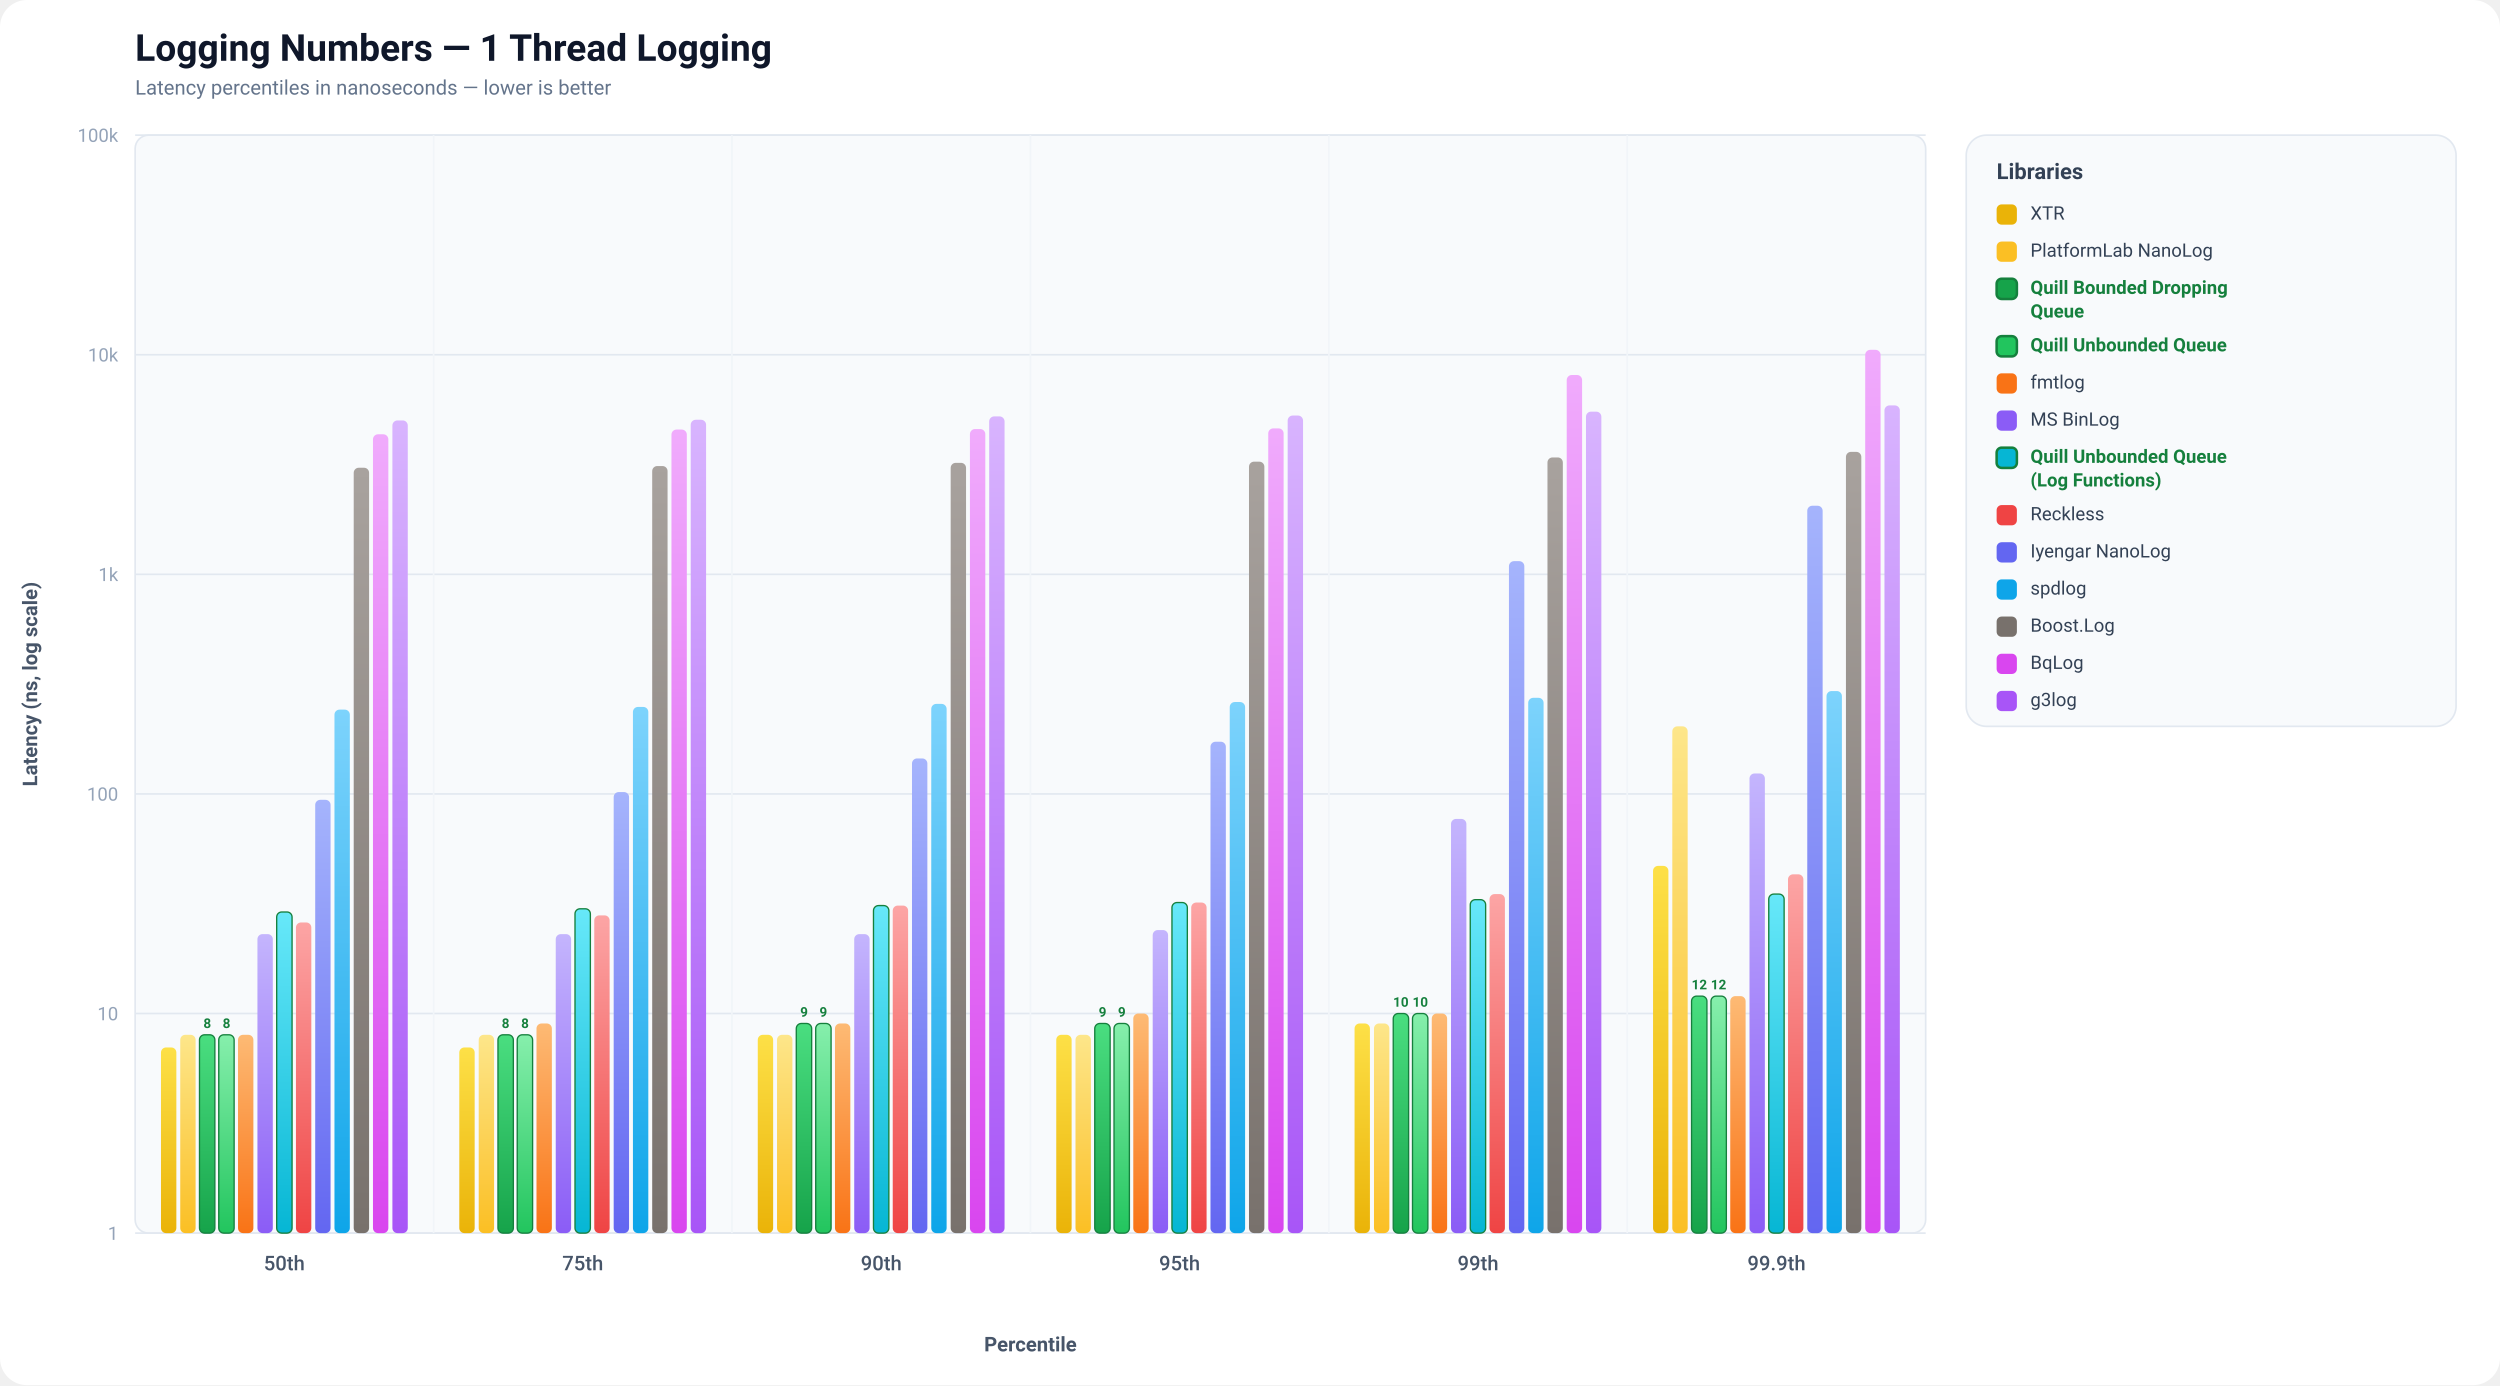
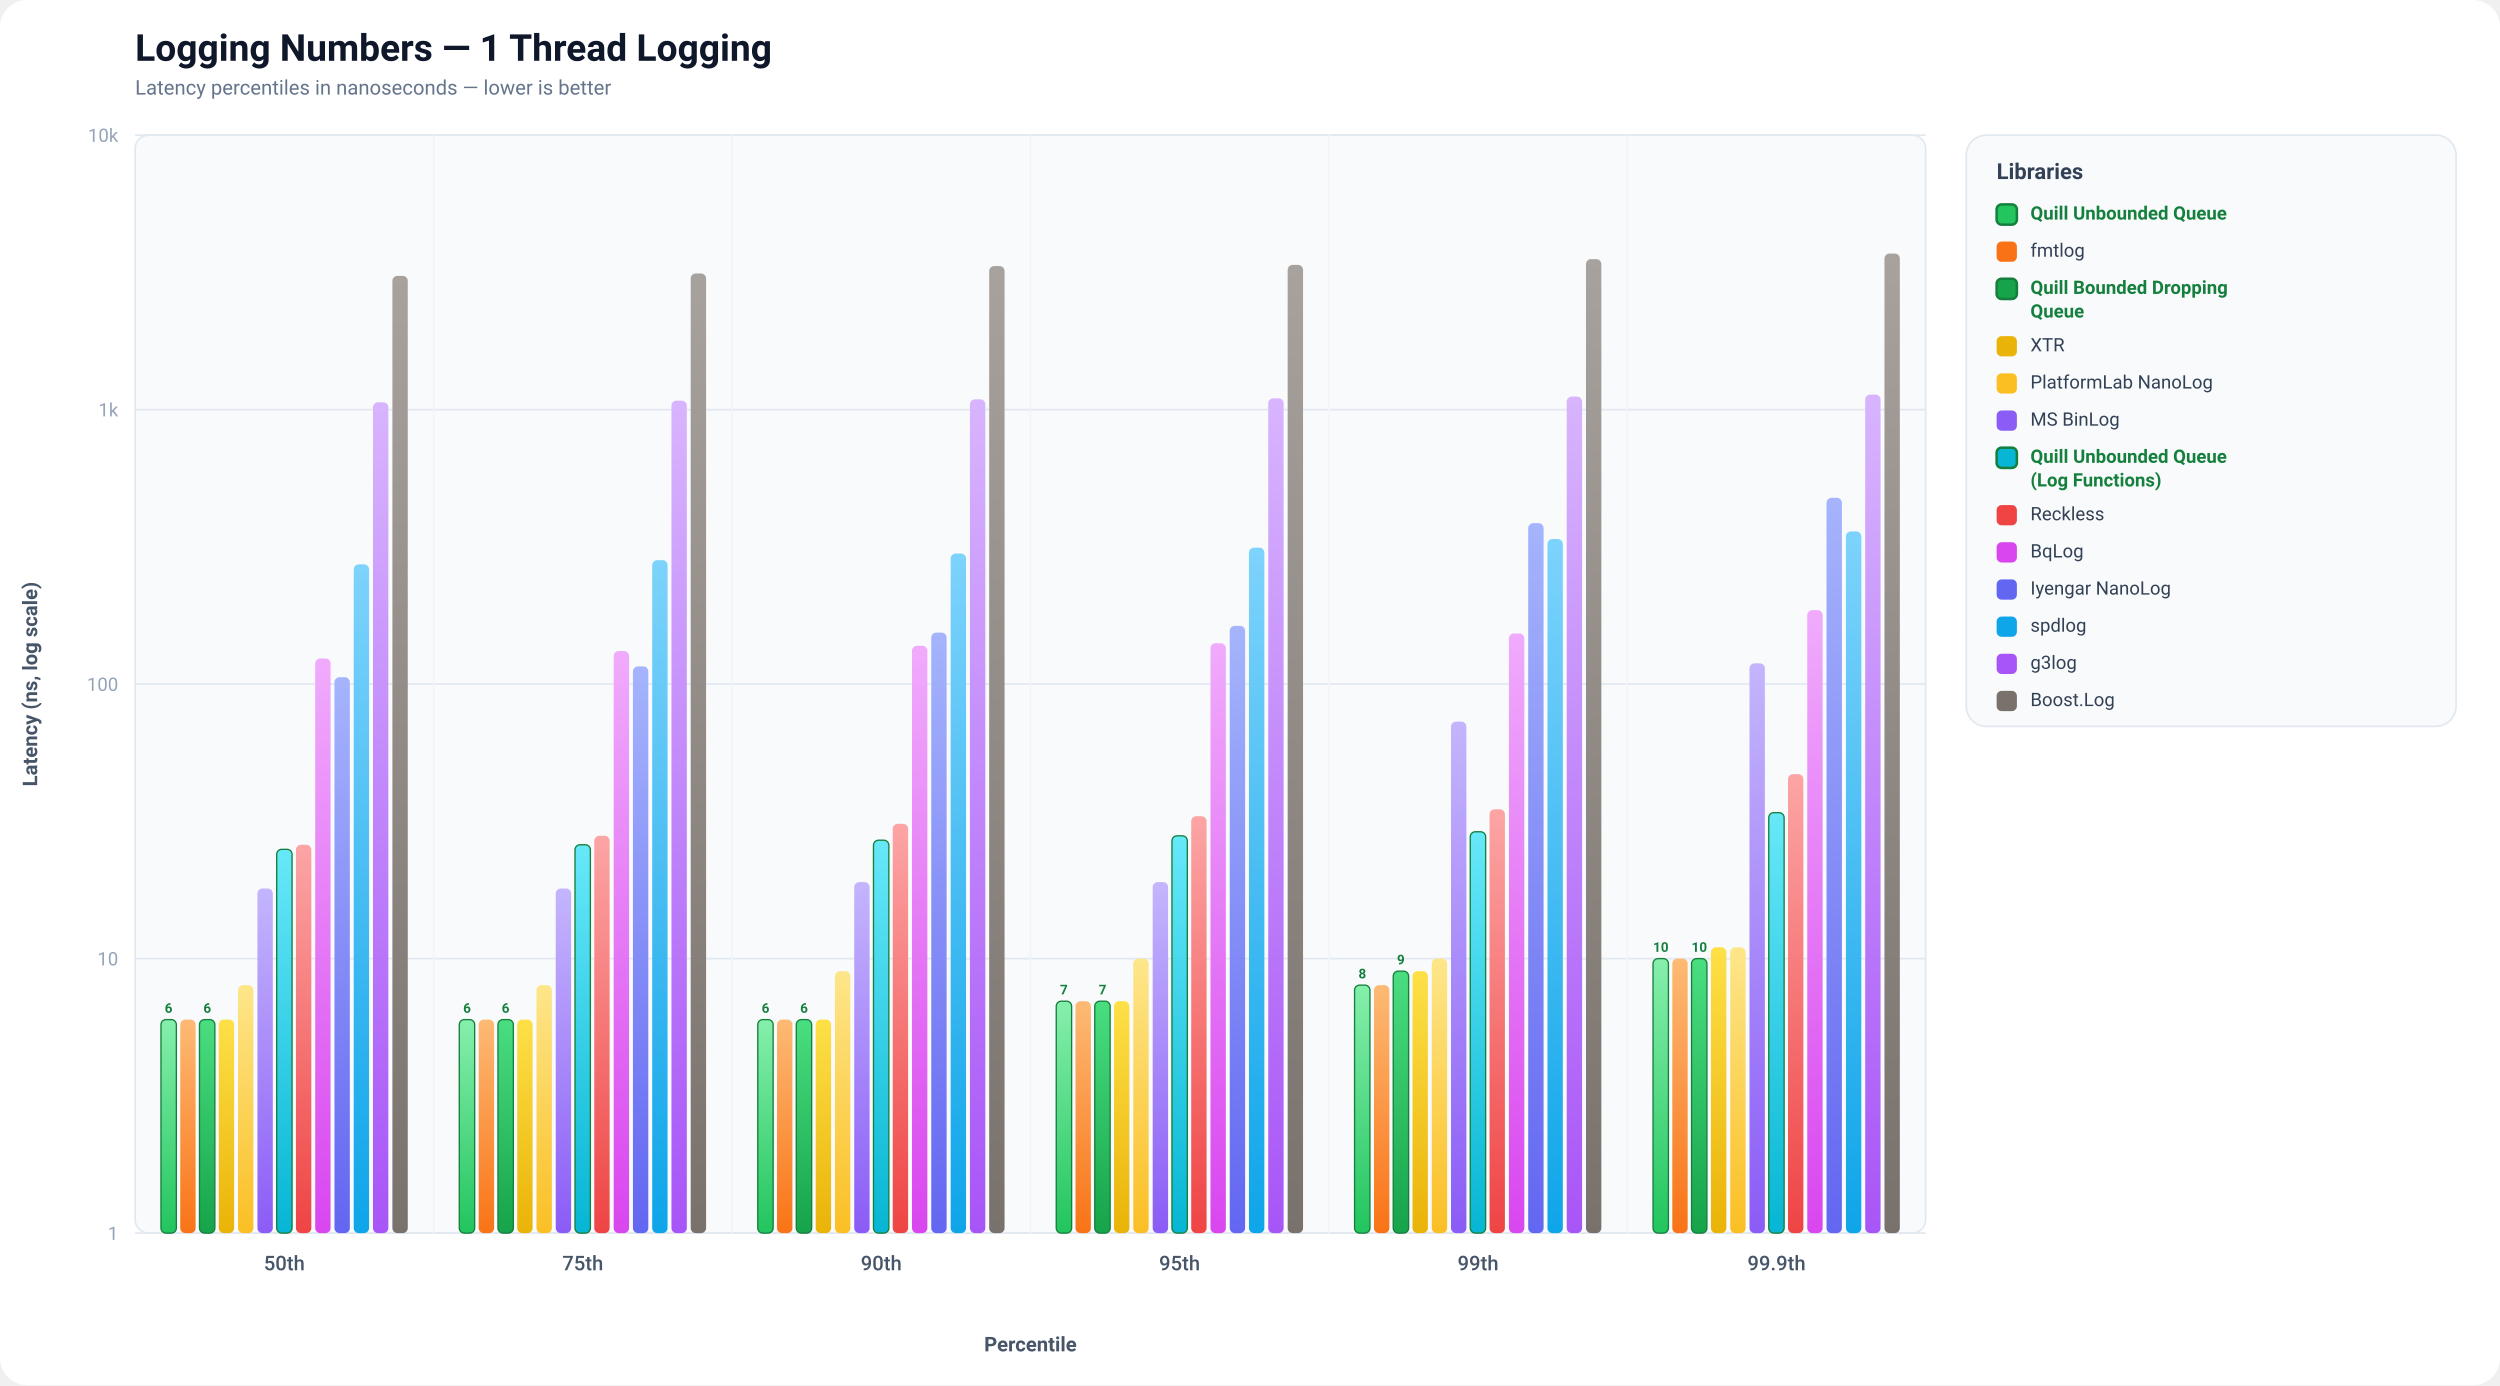
<svg xmlns="http://www.w3.org/2000/svg" width="1480" height="820" viewBox="0 0 1480 820">
  <defs>
+     <linearGradient id="grad_Quill_Unbounded_Queue" x1="0" y1="0" x2="0" y2="1">
+       <stop offset="0%" stop-color="#86efac" />
+       <stop offset="100%" stop-color="#22c55e" />
+     </linearGradient>
+     <linearGradient id="grad_fmtlog" x1="0" y1="0" x2="0" y2="1">
+       <stop offset="0%" stop-color="#fdba74" />
+       <stop offset="100%" stop-color="#f97316" />
+     </linearGradient>
+     <linearGradient id="grad_Quill_Bounded_Dropping_Queue" x1="0" y1="0" x2="0" y2="1">
+       <stop offset="0%" stop-color="#4ade80" />
+       <stop offset="100%" stop-color="#16a34a" />
+     </linearGradient>
    <linearGradient id="grad_XTR" x1="0" y1="0" x2="0" y2="1">
      <stop offset="0%" stop-color="#fde047" />
      <stop offset="100%" stop-color="#eab308" />
    </linearGradient>
    <linearGradient id="grad_PlatformLab_NanoLog" x1="0" y1="0" x2="0" y2="1">
      <stop offset="0%" stop-color="#fde68a" />
      <stop offset="100%" stop-color="#fbbf24" />
    </linearGradient>
-     <linearGradient id="grad_Quill_Bounded_Dropping_Queue" x1="0" y1="0" x2="0" y2="1">
-       <stop offset="0%" stop-color="#4ade80" />
-       <stop offset="100%" stop-color="#16a34a" />
-     </linearGradient>
-     <linearGradient id="grad_Quill_Unbounded_Queue" x1="0" y1="0" x2="0" y2="1">
-       <stop offset="0%" stop-color="#86efac" />
-       <stop offset="100%" stop-color="#22c55e" />
-     </linearGradient>
-     <linearGradient id="grad_fmtlog" x1="0" y1="0" x2="0" y2="1">
-       <stop offset="0%" stop-color="#fdba74" />
-       <stop offset="100%" stop-color="#f97316" />
-     </linearGradient>
    <linearGradient id="grad_MS_BinLog" x1="0" y1="0" x2="0" y2="1">
      <stop offset="0%" stop-color="#c4b5fd" />
      <stop offset="100%" stop-color="#8b5cf6" />
    </linearGradient>
    <linearGradient id="grad_Quill_Unbounded_Queue__Log_Functions_" x1="0" y1="0" x2="0" y2="1">
      <stop offset="0%" stop-color="#67e8f9" />
      <stop offset="100%" stop-color="#06b6d4" />
    </linearGradient>
    <linearGradient id="grad_Reckless" x1="0" y1="0" x2="0" y2="1">
      <stop offset="0%" stop-color="#fca5a5" />
      <stop offset="100%" stop-color="#ef4444" />
    </linearGradient>
+     <linearGradient id="grad_BqLog" x1="0" y1="0" x2="0" y2="1">
+       <stop offset="0%" stop-color="#f0abfc" />
+       <stop offset="100%" stop-color="#d946ef" />
+     </linearGradient>
    <linearGradient id="grad_Iyengar_NanoLog" x1="0" y1="0" x2="0" y2="1">
      <stop offset="0%" stop-color="#a5b4fc" />
      <stop offset="100%" stop-color="#6366f1" />
    </linearGradient>
    <linearGradient id="grad_spdlog" x1="0" y1="0" x2="0" y2="1">
      <stop offset="0%" stop-color="#7dd3fc" />
      <stop offset="100%" stop-color="#0ea5e9" />
    </linearGradient>
+     <linearGradient id="grad_g3log" x1="0" y1="0" x2="0" y2="1">
+       <stop offset="0%" stop-color="#d8b4fe" />
+       <stop offset="100%" stop-color="#a855f7" />
+     </linearGradient>
    <linearGradient id="grad_Boost_Log" x1="0" y1="0" x2="0" y2="1">
      <stop offset="0%" stop-color="#a8a29e" />
      <stop offset="100%" stop-color="#78716c" />
-     </linearGradient>
-     <linearGradient id="grad_BqLog" x1="0" y1="0" x2="0" y2="1">
-       <stop offset="0%" stop-color="#f0abfc" />
-       <stop offset="100%" stop-color="#d946ef" />
-     </linearGradient>
-     <linearGradient id="grad_g3log" x1="0" y1="0" x2="0" y2="1">
-       <stop offset="0%" stop-color="#d8b4fe" />
-       <stop offset="100%" stop-color="#a855f7" />
    </linearGradient>
  </defs>
  <rect width="100%" height="100%" fill="#ffffff" rx="16" />
  <text x="80.0" y="36.0" font-family="-apple-system, BlinkMacSystemFont, Segoe UI, Roboto, Helvetica Neue, Arial, sans-serif" font-size="22" font-weight="700" text-anchor="start" fill="#0f172a">Logging Numbers — 1 Thread Logging</text>
  <text x="80.0" y="56.0" font-family="-apple-system, BlinkMacSystemFont, Segoe UI, Roboto, Helvetica Neue, Arial, sans-serif" font-size="12" font-weight="400" text-anchor="start" fill="#64748b">Latency percentiles in nanoseconds — lower is better</text>
  <rect x="80" y="80" width="1060" height="650" rx="8" fill="#f8fafc" stroke="#e2e8f0" stroke-width="1" />
  <line x1="80" y1="730.0" x2="1140" y2="730.0" stroke="#e2e8f0" stroke-width="1" />
  <text x="70.0" y="734.0" font-family="-apple-system, BlinkMacSystemFont, Segoe UI, Roboto, Helvetica Neue, Arial, sans-serif" font-size="11" font-weight="400" text-anchor="end" fill="#94a3b8">1</text>
-   <line x1="80" y1="600.0" x2="1140" y2="600.0" stroke="#e2e8f0" stroke-width="1" />
-   <text x="70.0" y="604.0" font-family="-apple-system, BlinkMacSystemFont, Segoe UI, Roboto, Helvetica Neue, Arial, sans-serif" font-size="11" font-weight="400" text-anchor="end" fill="#94a3b8">10</text>
-   <line x1="80" y1="470.0" x2="1140" y2="470.0" stroke="#e2e8f0" stroke-width="1" />
-   <text x="70.0" y="474.0" font-family="-apple-system, BlinkMacSystemFont, Segoe UI, Roboto, Helvetica Neue, Arial, sans-serif" font-size="11" font-weight="400" text-anchor="end" fill="#94a3b8">100</text>
-   <line x1="80" y1="340.0" x2="1140" y2="340.0" stroke="#e2e8f0" stroke-width="1" />
-   <text x="70.0" y="344.0" font-family="-apple-system, BlinkMacSystemFont, Segoe UI, Roboto, Helvetica Neue, Arial, sans-serif" font-size="11" font-weight="400" text-anchor="end" fill="#94a3b8">1k</text>
-   <line x1="80" y1="210.0" x2="1140" y2="210.0" stroke="#e2e8f0" stroke-width="1" />
-   <text x="70.0" y="214.0" font-family="-apple-system, BlinkMacSystemFont, Segoe UI, Roboto, Helvetica Neue, Arial, sans-serif" font-size="11" font-weight="400" text-anchor="end" fill="#94a3b8">10k</text>
+   <line x1="80" y1="567.5" x2="1140" y2="567.5" stroke="#e2e8f0" stroke-width="1" />
+   <text x="70.0" y="571.5" font-family="-apple-system, BlinkMacSystemFont, Segoe UI, Roboto, Helvetica Neue, Arial, sans-serif" font-size="11" font-weight="400" text-anchor="end" fill="#94a3b8">10</text>
+   <line x1="80" y1="405.0" x2="1140" y2="405.0" stroke="#e2e8f0" stroke-width="1" />
+   <text x="70.0" y="409.0" font-family="-apple-system, BlinkMacSystemFont, Segoe UI, Roboto, Helvetica Neue, Arial, sans-serif" font-size="11" font-weight="400" text-anchor="end" fill="#94a3b8">100</text>
+   <line x1="80" y1="242.5" x2="1140" y2="242.5" stroke="#e2e8f0" stroke-width="1" />
+   <text x="70.0" y="246.5" font-family="-apple-system, BlinkMacSystemFont, Segoe UI, Roboto, Helvetica Neue, Arial, sans-serif" font-size="11" font-weight="400" text-anchor="end" fill="#94a3b8">1k</text>
  <line x1="80" y1="80.0" x2="1140" y2="80.0" stroke="#e2e8f0" stroke-width="1" />
-   <text x="70.0" y="84.0" font-family="-apple-system, BlinkMacSystemFont, Segoe UI, Roboto, Helvetica Neue, Arial, sans-serif" font-size="11" font-weight="400" text-anchor="end" fill="#94a3b8">100k</text>
+   <text x="70.0" y="84.0" font-family="-apple-system, BlinkMacSystemFont, Segoe UI, Roboto, Helvetica Neue, Arial, sans-serif" font-size="11" font-weight="400" text-anchor="end" fill="#94a3b8">10k</text>
  <text x="168.3" y="752.0" font-family="-apple-system, BlinkMacSystemFont, Segoe UI, Roboto, Helvetica Neue, Arial, sans-serif" font-size="12" font-weight="500" text-anchor="middle" fill="#475569">50th</text>
-   <rect x="95.3" y="620.1" width="9.1" height="109.9" rx="3" fill="url(#grad_XTR)" />
-   <rect x="106.7" y="612.6" width="9.1" height="117.4" rx="3" fill="url(#grad_PlatformLab_NanoLog)" />
-   <rect x="118.1" y="612.6" width="9.1" height="117.4" rx="3" fill="url(#grad_Quill_Bounded_Dropping_Queue)" stroke="#15803d" stroke-width="0.8" />
-   <rect x="129.5" y="612.6" width="9.1" height="117.4" rx="3" fill="url(#grad_Quill_Unbounded_Queue)" stroke="#15803d" stroke-width="0.8" />
-   <rect x="140.9" y="612.6" width="9.1" height="117.4" rx="3" fill="url(#grad_fmtlog)" />
-   <rect x="152.4" y="553.0" width="9.1" height="177.0" rx="3" fill="url(#grad_MS_BinLog)" />
-   <rect x="163.8" y="539.9" width="9.1" height="190.1" rx="3" fill="url(#grad_Quill_Unbounded_Queue__Log_Functions_)" stroke="#15803d" stroke-width="0.8" />
-   <rect x="175.2" y="546.1" width="9.1" height="183.9" rx="3" fill="url(#grad_Reckless)" />
-   <rect x="186.6" y="473.5" width="9.1" height="256.5" rx="3" fill="url(#grad_Iyengar_NanoLog)" />
-   <rect x="198.0" y="420.1" width="9.1" height="309.9" rx="3" fill="url(#grad_spdlog)" />
-   <rect x="209.4" y="276.9" width="9.1" height="453.1" rx="3" fill="url(#grad_Boost_Log)" />
-   <rect x="220.8" y="257.1" width="9.1" height="472.9" rx="3" fill="url(#grad_BqLog)" />
-   <rect x="232.3" y="248.9" width="9.1" height="481.1" rx="3" fill="url(#grad_g3log)" />
+   <rect x="95.3" y="603.6" width="9.1" height="126.4" rx="3" fill="url(#grad_Quill_Unbounded_Queue)" stroke="#15803d" stroke-width="0.8" />
+   <rect x="106.7" y="603.6" width="9.1" height="126.4" rx="3" fill="url(#grad_fmtlog)" />
+   <rect x="118.1" y="603.6" width="9.1" height="126.4" rx="3" fill="url(#grad_Quill_Bounded_Dropping_Queue)" stroke="#15803d" stroke-width="0.8" />
+   <rect x="129.5" y="603.6" width="9.1" height="126.4" rx="3" fill="url(#grad_XTR)" />
+   <rect x="140.9" y="583.2" width="9.1" height="146.8" rx="3" fill="url(#grad_PlatformLab_NanoLog)" />
+   <rect x="152.4" y="526.0" width="9.1" height="204.0" rx="3" fill="url(#grad_MS_BinLog)" />
+   <rect x="163.8" y="502.8" width="9.1" height="227.2" rx="3" fill="url(#grad_Quill_Unbounded_Queue__Log_Functions_)" stroke="#15803d" stroke-width="0.8" />
+   <rect x="175.2" y="500.1" width="9.1" height="229.9" rx="3" fill="url(#grad_Reckless)" />
+   <rect x="186.6" y="389.8" width="9.1" height="340.2" rx="3" fill="url(#grad_BqLog)" />
+   <rect x="198.0" y="400.9" width="9.1" height="329.1" rx="3" fill="url(#grad_Iyengar_NanoLog)" />
+   <rect x="209.4" y="334.1" width="9.1" height="395.9" rx="3" fill="url(#grad_spdlog)" />
+   <rect x="220.8" y="238.2" width="9.1" height="491.8" rx="3" fill="url(#grad_g3log)" />
+   <rect x="232.3" y="163.3" width="9.1" height="566.7" rx="3" fill="url(#grad_Boost_Log)" />
  <line x1="256.7" y1="80" x2="256.7" y2="730" stroke="#f1f5f9" stroke-width="1" />
  <text x="345.0" y="752.0" font-family="-apple-system, BlinkMacSystemFont, Segoe UI, Roboto, Helvetica Neue, Arial, sans-serif" font-size="12" font-weight="500" text-anchor="middle" fill="#475569">75th</text>
-   <rect x="271.9" y="620.1" width="9.1" height="109.9" rx="3" fill="url(#grad_XTR)" />
-   <rect x="283.4" y="612.6" width="9.1" height="117.4" rx="3" fill="url(#grad_PlatformLab_NanoLog)" />
-   <rect x="294.8" y="612.6" width="9.1" height="117.4" rx="3" fill="url(#grad_Quill_Bounded_Dropping_Queue)" stroke="#15803d" stroke-width="0.8" />
-   <rect x="306.2" y="612.6" width="9.1" height="117.4" rx="3" fill="url(#grad_Quill_Unbounded_Queue)" stroke="#15803d" stroke-width="0.8" />
-   <rect x="317.6" y="605.9" width="9.1" height="124.1" rx="3" fill="url(#grad_fmtlog)" />
-   <rect x="329.0" y="553.0" width="9.1" height="177.0" rx="3" fill="url(#grad_MS_BinLog)" />
-   <rect x="340.4" y="538.0" width="9.1" height="192.0" rx="3" fill="url(#grad_Quill_Unbounded_Queue__Log_Functions_)" stroke="#15803d" stroke-width="0.8" />
-   <rect x="351.8" y="541.9" width="9.1" height="188.1" rx="3" fill="url(#grad_Reckless)" />
-   <rect x="363.3" y="468.9" width="9.1" height="261.1" rx="3" fill="url(#grad_Iyengar_NanoLog)" />
-   <rect x="374.7" y="418.5" width="9.1" height="311.5" rx="3" fill="url(#grad_spdlog)" />
-   <rect x="386.1" y="275.9" width="9.1" height="454.1" rx="3" fill="url(#grad_Boost_Log)" />
-   <rect x="397.5" y="254.3" width="9.1" height="475.7" rx="3" fill="url(#grad_BqLog)" />
-   <rect x="408.9" y="248.5" width="9.1" height="481.5" rx="3" fill="url(#grad_g3log)" />
+   <rect x="271.9" y="603.6" width="9.1" height="126.4" rx="3" fill="url(#grad_Quill_Unbounded_Queue)" stroke="#15803d" stroke-width="0.8" />
+   <rect x="283.4" y="603.6" width="9.1" height="126.4" rx="3" fill="url(#grad_fmtlog)" />
+   <rect x="294.8" y="603.6" width="9.1" height="126.4" rx="3" fill="url(#grad_Quill_Bounded_Dropping_Queue)" stroke="#15803d" stroke-width="0.8" />
+   <rect x="306.2" y="603.6" width="9.1" height="126.4" rx="3" fill="url(#grad_XTR)" />
+   <rect x="317.6" y="583.2" width="9.1" height="146.8" rx="3" fill="url(#grad_PlatformLab_NanoLog)" />
+   <rect x="329.0" y="526.0" width="9.1" height="204.0" rx="3" fill="url(#grad_MS_BinLog)" />
+   <rect x="340.4" y="500.1" width="9.1" height="229.9" rx="3" fill="url(#grad_Quill_Unbounded_Queue__Log_Functions_)" stroke="#15803d" stroke-width="0.8" />
+   <rect x="351.8" y="494.8" width="9.1" height="235.2" rx="3" fill="url(#grad_Reckless)" />
+   <rect x="363.3" y="385.4" width="9.1" height="344.6" rx="3" fill="url(#grad_BqLog)" />
+   <rect x="374.7" y="394.5" width="9.1" height="335.5" rx="3" fill="url(#grad_Iyengar_NanoLog)" />
+   <rect x="386.1" y="331.6" width="9.1" height="398.4" rx="3" fill="url(#grad_spdlog)" />
+   <rect x="397.5" y="237.2" width="9.1" height="492.8" rx="3" fill="url(#grad_g3log)" />
+   <rect x="408.9" y="161.9" width="9.1" height="568.1" rx="3" fill="url(#grad_Boost_Log)" />
  <line x1="433.3" y1="80" x2="433.3" y2="730" stroke="#f1f5f9" stroke-width="1" />
  <text x="521.7" y="752.0" font-family="-apple-system, BlinkMacSystemFont, Segoe UI, Roboto, Helvetica Neue, Arial, sans-serif" font-size="12" font-weight="500" text-anchor="middle" fill="#475569">90th</text>
-   <rect x="448.6" y="612.6" width="9.1" height="117.4" rx="3" fill="url(#grad_XTR)" />
-   <rect x="460.0" y="612.6" width="9.1" height="117.4" rx="3" fill="url(#grad_PlatformLab_NanoLog)" />
-   <rect x="471.4" y="605.9" width="9.1" height="124.1" rx="3" fill="url(#grad_Quill_Bounded_Dropping_Queue)" stroke="#15803d" stroke-width="0.8" />
-   <rect x="482.9" y="605.9" width="9.1" height="124.1" rx="3" fill="url(#grad_Quill_Unbounded_Queue)" stroke="#15803d" stroke-width="0.8" />
-   <rect x="494.3" y="605.9" width="9.1" height="124.1" rx="3" fill="url(#grad_fmtlog)" />
-   <rect x="505.7" y="553.0" width="9.1" height="177.0" rx="3" fill="url(#grad_MS_BinLog)" />
-   <rect x="517.1" y="536.1" width="9.1" height="193.9" rx="3" fill="url(#grad_Quill_Unbounded_Queue__Log_Functions_)" stroke="#15803d" stroke-width="0.8" />
-   <rect x="528.5" y="536.1" width="9.1" height="193.9" rx="3" fill="url(#grad_Reckless)" />
-   <rect x="539.9" y="449.0" width="9.1" height="281.0" rx="3" fill="url(#grad_Iyengar_NanoLog)" />
-   <rect x="551.3" y="416.7" width="9.1" height="313.3" rx="3" fill="url(#grad_spdlog)" />
-   <rect x="562.8" y="274.0" width="9.1" height="456.0" rx="3" fill="url(#grad_Boost_Log)" />
-   <rect x="574.2" y="254.0" width="9.1" height="476.0" rx="3" fill="url(#grad_BqLog)" />
-   <rect x="585.6" y="246.5" width="9.1" height="483.5" rx="3" fill="url(#grad_g3log)" />
+   <rect x="448.6" y="603.6" width="9.1" height="126.4" rx="3" fill="url(#grad_Quill_Unbounded_Queue)" stroke="#15803d" stroke-width="0.8" />
+   <rect x="460.0" y="603.6" width="9.1" height="126.4" rx="3" fill="url(#grad_fmtlog)" />
+   <rect x="471.4" y="603.6" width="9.1" height="126.4" rx="3" fill="url(#grad_Quill_Bounded_Dropping_Queue)" stroke="#15803d" stroke-width="0.8" />
+   <rect x="482.9" y="603.6" width="9.1" height="126.4" rx="3" fill="url(#grad_XTR)" />
+   <rect x="494.3" y="574.9" width="9.1" height="155.1" rx="3" fill="url(#grad_PlatformLab_NanoLog)" />
+   <rect x="505.7" y="522.2" width="9.1" height="207.8" rx="3" fill="url(#grad_MS_BinLog)" />
+   <rect x="517.1" y="497.4" width="9.1" height="232.6" rx="3" fill="url(#grad_Quill_Unbounded_Queue__Log_Functions_)" stroke="#15803d" stroke-width="0.8" />
+   <rect x="528.5" y="487.7" width="9.1" height="242.3" rx="3" fill="url(#grad_Reckless)" />
+   <rect x="539.9" y="382.3" width="9.1" height="347.7" rx="3" fill="url(#grad_BqLog)" />
+   <rect x="551.3" y="374.5" width="9.1" height="355.5" rx="3" fill="url(#grad_Iyengar_NanoLog)" />
+   <rect x="562.8" y="327.7" width="9.1" height="402.3" rx="3" fill="url(#grad_spdlog)" />
+   <rect x="574.2" y="236.4" width="9.1" height="493.6" rx="3" fill="url(#grad_g3log)" />
+   <rect x="585.6" y="157.5" width="9.1" height="572.5" rx="3" fill="url(#grad_Boost_Log)" />
  <line x1="610.0" y1="80" x2="610.0" y2="730" stroke="#f1f5f9" stroke-width="1" />
  <text x="698.3" y="752.0" font-family="-apple-system, BlinkMacSystemFont, Segoe UI, Roboto, Helvetica Neue, Arial, sans-serif" font-size="12" font-weight="500" text-anchor="middle" fill="#475569">95th</text>
-   <rect x="625.3" y="612.6" width="9.1" height="117.4" rx="3" fill="url(#grad_XTR)" />
-   <rect x="636.7" y="612.6" width="9.1" height="117.4" rx="3" fill="url(#grad_PlatformLab_NanoLog)" />
-   <rect x="648.1" y="605.9" width="9.1" height="124.1" rx="3" fill="url(#grad_Quill_Bounded_Dropping_Queue)" stroke="#15803d" stroke-width="0.8" />
-   <rect x="659.5" y="605.9" width="9.1" height="124.1" rx="3" fill="url(#grad_Quill_Unbounded_Queue)" stroke="#15803d" stroke-width="0.8" />
-   <rect x="670.9" y="600.0" width="9.1" height="130.0" rx="3" fill="url(#grad_fmtlog)" />
-   <rect x="682.4" y="550.6" width="9.1" height="179.4" rx="3" fill="url(#grad_MS_BinLog)" />
-   <rect x="693.8" y="534.3" width="9.1" height="195.7" rx="3" fill="url(#grad_Quill_Unbounded_Queue__Log_Functions_)" stroke="#15803d" stroke-width="0.8" />
-   <rect x="705.2" y="534.3" width="9.1" height="195.7" rx="3" fill="url(#grad_Reckless)" />
-   <rect x="716.6" y="439.1" width="9.1" height="290.9" rx="3" fill="url(#grad_Iyengar_NanoLog)" />
-   <rect x="728.0" y="415.6" width="9.1" height="314.4" rx="3" fill="url(#grad_spdlog)" />
-   <rect x="739.4" y="273.3" width="9.1" height="456.7" rx="3" fill="url(#grad_Boost_Log)" />
-   <rect x="750.8" y="253.6" width="9.1" height="476.4" rx="3" fill="url(#grad_BqLog)" />
-   <rect x="762.3" y="246.0" width="9.1" height="484.0" rx="3" fill="url(#grad_g3log)" />
+   <rect x="625.3" y="592.7" width="9.1" height="137.3" rx="3" fill="url(#grad_Quill_Unbounded_Queue)" stroke="#15803d" stroke-width="0.8" />
+   <rect x="636.7" y="592.7" width="9.1" height="137.3" rx="3" fill="url(#grad_fmtlog)" />
+   <rect x="648.1" y="592.7" width="9.1" height="137.3" rx="3" fill="url(#grad_Quill_Bounded_Dropping_Queue)" stroke="#15803d" stroke-width="0.8" />
+   <rect x="659.5" y="592.7" width="9.1" height="137.3" rx="3" fill="url(#grad_XTR)" />
+   <rect x="670.9" y="567.5" width="9.1" height="162.5" rx="3" fill="url(#grad_PlatformLab_NanoLog)" />
+   <rect x="682.4" y="522.2" width="9.1" height="207.8" rx="3" fill="url(#grad_MS_BinLog)" />
+   <rect x="693.8" y="494.8" width="9.1" height="235.2" rx="3" fill="url(#grad_Quill_Unbounded_Queue__Log_Functions_)" stroke="#15803d" stroke-width="0.8" />
+   <rect x="705.2" y="483.2" width="9.1" height="246.8" rx="3" fill="url(#grad_Reckless)" />
+   <rect x="716.6" y="380.8" width="9.1" height="349.2" rx="3" fill="url(#grad_BqLog)" />
+   <rect x="728.0" y="370.5" width="9.1" height="359.5" rx="3" fill="url(#grad_Iyengar_NanoLog)" />
+   <rect x="739.4" y="324.2" width="9.1" height="405.8" rx="3" fill="url(#grad_spdlog)" />
+   <rect x="750.8" y="235.8" width="9.1" height="494.2" rx="3" fill="url(#grad_g3log)" />
+   <rect x="762.3" y="156.8" width="9.1" height="573.2" rx="3" fill="url(#grad_Boost_Log)" />
  <line x1="786.7" y1="80" x2="786.7" y2="730" stroke="#f1f5f9" stroke-width="1" />
  <text x="875.0" y="752.0" font-family="-apple-system, BlinkMacSystemFont, Segoe UI, Roboto, Helvetica Neue, Arial, sans-serif" font-size="12" font-weight="500" text-anchor="middle" fill="#475569">99th</text>
-   <rect x="801.9" y="605.9" width="9.1" height="124.1" rx="3" fill="url(#grad_XTR)" />
-   <rect x="813.4" y="605.9" width="9.1" height="124.1" rx="3" fill="url(#grad_PlatformLab_NanoLog)" />
-   <rect x="824.8" y="600.0" width="9.1" height="130.0" rx="3" fill="url(#grad_Quill_Bounded_Dropping_Queue)" stroke="#15803d" stroke-width="0.8" />
-   <rect x="836.2" y="600.0" width="9.1" height="130.0" rx="3" fill="url(#grad_Quill_Unbounded_Queue)" stroke="#15803d" stroke-width="0.8" />
-   <rect x="847.6" y="600.0" width="9.1" height="130.0" rx="3" fill="url(#grad_fmtlog)" />
-   <rect x="859.0" y="484.8" width="9.1" height="245.2" rx="3" fill="url(#grad_MS_BinLog)" />
-   <rect x="870.4" y="532.6" width="9.1" height="197.4" rx="3" fill="url(#grad_Quill_Unbounded_Queue__Log_Functions_)" stroke="#15803d" stroke-width="0.8" />
-   <rect x="881.8" y="529.3" width="9.1" height="200.7" rx="3" fill="url(#grad_Reckless)" />
-   <rect x="893.3" y="332.2" width="9.1" height="397.8" rx="3" fill="url(#grad_Iyengar_NanoLog)" />
-   <rect x="904.7" y="413.1" width="9.1" height="316.9" rx="3" fill="url(#grad_spdlog)" />
-   <rect x="916.1" y="270.8" width="9.1" height="459.2" rx="3" fill="url(#grad_Boost_Log)" />
-   <rect x="927.5" y="222.0" width="9.1" height="508.0" rx="3" fill="url(#grad_BqLog)" />
-   <rect x="938.9" y="243.7" width="9.1" height="486.3" rx="3" fill="url(#grad_g3log)" />
+   <rect x="801.9" y="583.2" width="9.1" height="146.8" rx="3" fill="url(#grad_Quill_Unbounded_Queue)" stroke="#15803d" stroke-width="0.8" />
+   <rect x="813.4" y="583.2" width="9.1" height="146.8" rx="3" fill="url(#grad_fmtlog)" />
+   <rect x="824.8" y="574.9" width="9.1" height="155.1" rx="3" fill="url(#grad_Quill_Bounded_Dropping_Queue)" stroke="#15803d" stroke-width="0.8" />
+   <rect x="836.2" y="574.9" width="9.1" height="155.1" rx="3" fill="url(#grad_XTR)" />
+   <rect x="847.6" y="567.5" width="9.1" height="162.5" rx="3" fill="url(#grad_PlatformLab_NanoLog)" />
+   <rect x="859.0" y="427.2" width="9.1" height="302.8" rx="3" fill="url(#grad_MS_BinLog)" />
+   <rect x="870.4" y="492.4" width="9.1" height="237.6" rx="3" fill="url(#grad_Quill_Unbounded_Queue__Log_Functions_)" stroke="#15803d" stroke-width="0.8" />
+   <rect x="881.8" y="479.1" width="9.1" height="250.9" rx="3" fill="url(#grad_Reckless)" />
+   <rect x="893.3" y="375.0" width="9.1" height="355.0" rx="3" fill="url(#grad_BqLog)" />
+   <rect x="904.7" y="309.7" width="9.1" height="420.3" rx="3" fill="url(#grad_Iyengar_NanoLog)" />
+   <rect x="916.1" y="319.1" width="9.1" height="410.9" rx="3" fill="url(#grad_spdlog)" />
+   <rect x="927.5" y="234.8" width="9.1" height="495.2" rx="3" fill="url(#grad_g3log)" />
+   <rect x="938.9" y="153.4" width="9.1" height="576.6" rx="3" fill="url(#grad_Boost_Log)" />
  <line x1="963.3" y1="80" x2="963.3" y2="730" stroke="#f1f5f9" stroke-width="1" />
  <text x="1051.7" y="752.0" font-family="-apple-system, BlinkMacSystemFont, Segoe UI, Roboto, Helvetica Neue, Arial, sans-serif" font-size="12" font-weight="500" text-anchor="middle" fill="#475569">99.9th</text>
-   <rect x="978.6" y="512.6" width="9.1" height="217.4" rx="3" fill="url(#grad_XTR)" />
-   <rect x="990.0" y="430.0" width="9.1" height="300.0" rx="3" fill="url(#grad_PlatformLab_NanoLog)" />
-   <rect x="1001.4" y="589.7" width="9.1" height="140.3" rx="3" fill="url(#grad_Quill_Bounded_Dropping_Queue)" stroke="#15803d" stroke-width="0.8" />
-   <rect x="1012.9" y="589.7" width="9.1" height="140.3" rx="3" fill="url(#grad_Quill_Unbounded_Queue)" stroke="#15803d" stroke-width="0.8" />
-   <rect x="1024.3" y="589.7" width="9.1" height="140.3" rx="3" fill="url(#grad_fmtlog)" />
-   <rect x="1035.7" y="457.9" width="9.1" height="272.1" rx="3" fill="url(#grad_MS_BinLog)" />
-   <rect x="1047.1" y="529.3" width="9.1" height="200.7" rx="3" fill="url(#grad_Quill_Unbounded_Queue__Log_Functions_)" stroke="#15803d" stroke-width="0.8" />
-   <rect x="1058.5" y="517.6" width="9.1" height="212.4" rx="3" fill="url(#grad_Reckless)" />
-   <rect x="1069.9" y="299.4" width="9.1" height="430.6" rx="3" fill="url(#grad_Iyengar_NanoLog)" />
-   <rect x="1081.3" y="409.1" width="9.1" height="320.9" rx="3" fill="url(#grad_spdlog)" />
-   <rect x="1092.8" y="267.5" width="9.1" height="462.5" rx="3" fill="url(#grad_Boost_Log)" />
-   <rect x="1104.2" y="207.1" width="9.1" height="522.9" rx="3" fill="url(#grad_BqLog)" />
-   <rect x="1115.6" y="240.0" width="9.1" height="490.0" rx="3" fill="url(#grad_g3log)" />
-   <text x="122.7" y="608.6" font-family="-apple-system, BlinkMacSystemFont, Segoe UI, Roboto, Helvetica Neue, Arial, sans-serif" font-size="8" font-weight="700" text-anchor="middle" fill="#15803d">8</text>
-   <text x="134.1" y="608.6" font-family="-apple-system, BlinkMacSystemFont, Segoe UI, Roboto, Helvetica Neue, Arial, sans-serif" font-size="8" font-weight="700" text-anchor="middle" fill="#15803d">8</text>
-   <text x="299.3" y="608.6" font-family="-apple-system, BlinkMacSystemFont, Segoe UI, Roboto, Helvetica Neue, Arial, sans-serif" font-size="8" font-weight="700" text-anchor="middle" fill="#15803d">8</text>
-   <text x="310.8" y="608.6" font-family="-apple-system, BlinkMacSystemFont, Segoe UI, Roboto, Helvetica Neue, Arial, sans-serif" font-size="8" font-weight="700" text-anchor="middle" fill="#15803d">8</text>
-   <text x="476.0" y="601.9" font-family="-apple-system, BlinkMacSystemFont, Segoe UI, Roboto, Helvetica Neue, Arial, sans-serif" font-size="8" font-weight="700" text-anchor="middle" fill="#15803d">9</text>
-   <text x="487.4" y="601.9" font-family="-apple-system, BlinkMacSystemFont, Segoe UI, Roboto, Helvetica Neue, Arial, sans-serif" font-size="8" font-weight="700" text-anchor="middle" fill="#15803d">9</text>
-   <text x="652.7" y="601.9" font-family="-apple-system, BlinkMacSystemFont, Segoe UI, Roboto, Helvetica Neue, Arial, sans-serif" font-size="8" font-weight="700" text-anchor="middle" fill="#15803d">9</text>
-   <text x="664.1" y="601.9" font-family="-apple-system, BlinkMacSystemFont, Segoe UI, Roboto, Helvetica Neue, Arial, sans-serif" font-size="8" font-weight="700" text-anchor="middle" fill="#15803d">9</text>
-   <text x="829.3" y="596.0" font-family="-apple-system, BlinkMacSystemFont, Segoe UI, Roboto, Helvetica Neue, Arial, sans-serif" font-size="8" font-weight="700" text-anchor="middle" fill="#15803d">10</text>
-   <text x="840.8" y="596.0" font-family="-apple-system, BlinkMacSystemFont, Segoe UI, Roboto, Helvetica Neue, Arial, sans-serif" font-size="8" font-weight="700" text-anchor="middle" fill="#15803d">10</text>
-   <text x="1006.0" y="585.7" font-family="-apple-system, BlinkMacSystemFont, Segoe UI, Roboto, Helvetica Neue, Arial, sans-serif" font-size="8" font-weight="700" text-anchor="middle" fill="#15803d">12</text>
-   <text x="1017.4" y="585.7" font-family="-apple-system, BlinkMacSystemFont, Segoe UI, Roboto, Helvetica Neue, Arial, sans-serif" font-size="8" font-weight="700" text-anchor="middle" fill="#15803d">12</text>
+   <rect x="978.6" y="567.5" width="9.1" height="162.5" rx="3" fill="url(#grad_Quill_Unbounded_Queue)" stroke="#15803d" stroke-width="0.8" />
+   <rect x="990.0" y="567.5" width="9.1" height="162.5" rx="3" fill="url(#grad_fmtlog)" />
+   <rect x="1001.4" y="567.5" width="9.1" height="162.5" rx="3" fill="url(#grad_Quill_Bounded_Dropping_Queue)" stroke="#15803d" stroke-width="0.8" />
+   <rect x="1012.9" y="560.8" width="9.1" height="169.2" rx="3" fill="url(#grad_XTR)" />
+   <rect x="1024.3" y="560.8" width="9.1" height="169.2" rx="3" fill="url(#grad_PlatformLab_NanoLog)" />
+   <rect x="1035.7" y="392.7" width="9.1" height="337.3" rx="3" fill="url(#grad_MS_BinLog)" />
+   <rect x="1047.1" y="481.1" width="9.1" height="248.9" rx="3" fill="url(#grad_Quill_Unbounded_Queue__Log_Functions_)" stroke="#15803d" stroke-width="0.8" />
+   <rect x="1058.5" y="458.3" width="9.1" height="271.7" rx="3" fill="url(#grad_Reckless)" />
+   <rect x="1069.9" y="361.2" width="9.1" height="368.8" rx="3" fill="url(#grad_BqLog)" />
+   <rect x="1081.3" y="294.7" width="9.1" height="435.3" rx="3" fill="url(#grad_Iyengar_NanoLog)" />
+   <rect x="1092.8" y="314.6" width="9.1" height="415.4" rx="3" fill="url(#grad_spdlog)" />
+   <rect x="1104.2" y="233.6" width="9.1" height="496.4" rx="3" fill="url(#grad_g3log)" />
+   <rect x="1115.6" y="150.1" width="9.1" height="579.9" rx="3" fill="url(#grad_Boost_Log)" />
+   <text x="99.8" y="599.6" font-family="-apple-system, BlinkMacSystemFont, Segoe UI, Roboto, Helvetica Neue, Arial, sans-serif" font-size="8" font-weight="700" text-anchor="middle" fill="#15803d">6</text>
+   <text x="122.7" y="599.6" font-family="-apple-system, BlinkMacSystemFont, Segoe UI, Roboto, Helvetica Neue, Arial, sans-serif" font-size="8" font-weight="700" text-anchor="middle" fill="#15803d">6</text>
+   <text x="276.5" y="599.6" font-family="-apple-system, BlinkMacSystemFont, Segoe UI, Roboto, Helvetica Neue, Arial, sans-serif" font-size="8" font-weight="700" text-anchor="middle" fill="#15803d">6</text>
+   <text x="299.3" y="599.6" font-family="-apple-system, BlinkMacSystemFont, Segoe UI, Roboto, Helvetica Neue, Arial, sans-serif" font-size="8" font-weight="700" text-anchor="middle" fill="#15803d">6</text>
+   <text x="453.2" y="599.6" font-family="-apple-system, BlinkMacSystemFont, Segoe UI, Roboto, Helvetica Neue, Arial, sans-serif" font-size="8" font-weight="700" text-anchor="middle" fill="#15803d">6</text>
+   <text x="476.0" y="599.6" font-family="-apple-system, BlinkMacSystemFont, Segoe UI, Roboto, Helvetica Neue, Arial, sans-serif" font-size="8" font-weight="700" text-anchor="middle" fill="#15803d">6</text>
+   <text x="629.8" y="588.7" font-family="-apple-system, BlinkMacSystemFont, Segoe UI, Roboto, Helvetica Neue, Arial, sans-serif" font-size="8" font-weight="700" text-anchor="middle" fill="#15803d">7</text>
+   <text x="652.7" y="588.7" font-family="-apple-system, BlinkMacSystemFont, Segoe UI, Roboto, Helvetica Neue, Arial, sans-serif" font-size="8" font-weight="700" text-anchor="middle" fill="#15803d">7</text>
+   <text x="806.5" y="579.2" font-family="-apple-system, BlinkMacSystemFont, Segoe UI, Roboto, Helvetica Neue, Arial, sans-serif" font-size="8" font-weight="700" text-anchor="middle" fill="#15803d">8</text>
+   <text x="829.3" y="570.9" font-family="-apple-system, BlinkMacSystemFont, Segoe UI, Roboto, Helvetica Neue, Arial, sans-serif" font-size="8" font-weight="700" text-anchor="middle" fill="#15803d">9</text>
+   <text x="983.2" y="563.5" font-family="-apple-system, BlinkMacSystemFont, Segoe UI, Roboto, Helvetica Neue, Arial, sans-serif" font-size="8" font-weight="700" text-anchor="middle" fill="#15803d">10</text>
+   <text x="1006.0" y="563.5" font-family="-apple-system, BlinkMacSystemFont, Segoe UI, Roboto, Helvetica Neue, Arial, sans-serif" font-size="8" font-weight="700" text-anchor="middle" fill="#15803d">10</text>
  <text x="610.0" y="800.0" font-family="-apple-system, BlinkMacSystemFont, Segoe UI, Roboto, Helvetica Neue, Arial, sans-serif" font-size="12" font-weight="600" text-anchor="middle" fill="#475569">Percentile</text>
  <text x="22.0" y="405.0" font-family="-apple-system, BlinkMacSystemFont, Segoe UI, Roboto, Helvetica Neue, Arial, sans-serif" font-size="12" font-weight="600" text-anchor="middle" fill="#475569" transform="rotate(-90 22 405.0)">Latency (ns, log scale)</text>
  <rect x="1164.0" y="80.0" width="290" height="350" rx="12" fill="#f8fafc" stroke="#e2e8f0" stroke-width="1" />
  <text x="1182.0" y="106.0" font-family="-apple-system, BlinkMacSystemFont, Segoe UI, Roboto, Helvetica Neue, Arial, sans-serif" font-size="13" font-weight="700" text-anchor="start" fill="#334155">Libraries</text>
-   <rect x="1182.0" y="121.0" width="12" height="12" rx="3" fill="#eab308" />
-   <text x="1202.0" y="130.0" font-family="-apple-system, BlinkMacSystemFont, Segoe UI, Roboto, Helvetica Neue, Arial, sans-serif" font-size="11" font-weight="400" text-anchor="start" fill="#334155">XTR</text>
-   <rect x="1182.0" y="143.0" width="12" height="12" rx="3" fill="#fbbf24" />
-   <text x="1202.0" y="152.0" font-family="-apple-system, BlinkMacSystemFont, Segoe UI, Roboto, Helvetica Neue, Arial, sans-serif" font-size="11" font-weight="400" text-anchor="start" fill="#334155">PlatformLab NanoLog</text>
+   <rect x="1182.0" y="121.0" width="12" height="12" rx="3" fill="#22c55e" stroke="#15803d" stroke-width="1.5" />
+   <text x="1202.0" y="130.0" font-family="-apple-system, BlinkMacSystemFont, Segoe UI, Roboto, Helvetica Neue, Arial, sans-serif" font-size="11" font-weight="600" text-anchor="start" fill="#15803d">Quill Unbounded Queue</text>
+   <rect x="1182.0" y="143.0" width="12" height="12" rx="3" fill="#f97316" />
+   <text x="1202.0" y="152.0" font-family="-apple-system, BlinkMacSystemFont, Segoe UI, Roboto, Helvetica Neue, Arial, sans-serif" font-size="11" font-weight="400" text-anchor="start" fill="#334155">fmtlog</text>
  <rect x="1182.0" y="165.0" width="12" height="12" rx="3" fill="#16a34a" stroke="#15803d" stroke-width="1.5" />
  <text x="1202.0" y="174.0" font-family="-apple-system, BlinkMacSystemFont, Segoe UI, Roboto, Helvetica Neue, Arial, sans-serif" font-size="11" font-weight="600" text-anchor="start" fill="#15803d">Quill Bounded Dropping</text>
  <text x="1202.0" y="188.0" font-family="-apple-system, BlinkMacSystemFont, Segoe UI, Roboto, Helvetica Neue, Arial, sans-serif" font-size="11" font-weight="600" text-anchor="start" fill="#15803d">Queue</text>
-   <rect x="1182.0" y="199.0" width="12" height="12" rx="3" fill="#22c55e" stroke="#15803d" stroke-width="1.5" />
-   <text x="1202.0" y="208.0" font-family="-apple-system, BlinkMacSystemFont, Segoe UI, Roboto, Helvetica Neue, Arial, sans-serif" font-size="11" font-weight="600" text-anchor="start" fill="#15803d">Quill Unbounded Queue</text>
-   <rect x="1182.0" y="221.0" width="12" height="12" rx="3" fill="#f97316" />
-   <text x="1202.0" y="230.0" font-family="-apple-system, BlinkMacSystemFont, Segoe UI, Roboto, Helvetica Neue, Arial, sans-serif" font-size="11" font-weight="400" text-anchor="start" fill="#334155">fmtlog</text>
+   <rect x="1182.0" y="199.0" width="12" height="12" rx="3" fill="#eab308" />
+   <text x="1202.0" y="208.0" font-family="-apple-system, BlinkMacSystemFont, Segoe UI, Roboto, Helvetica Neue, Arial, sans-serif" font-size="11" font-weight="400" text-anchor="start" fill="#334155">XTR</text>
+   <rect x="1182.0" y="221.0" width="12" height="12" rx="3" fill="#fbbf24" />
+   <text x="1202.0" y="230.0" font-family="-apple-system, BlinkMacSystemFont, Segoe UI, Roboto, Helvetica Neue, Arial, sans-serif" font-size="11" font-weight="400" text-anchor="start" fill="#334155">PlatformLab NanoLog</text>
  <rect x="1182.0" y="243.0" width="12" height="12" rx="3" fill="#8b5cf6" />
  <text x="1202.0" y="252.0" font-family="-apple-system, BlinkMacSystemFont, Segoe UI, Roboto, Helvetica Neue, Arial, sans-serif" font-size="11" font-weight="400" text-anchor="start" fill="#334155">MS BinLog</text>
  <rect x="1182.0" y="265.0" width="12" height="12" rx="3" fill="#06b6d4" stroke="#15803d" stroke-width="1.5" />
  <text x="1202.0" y="274.0" font-family="-apple-system, BlinkMacSystemFont, Segoe UI, Roboto, Helvetica Neue, Arial, sans-serif" font-size="11" font-weight="600" text-anchor="start" fill="#15803d">Quill Unbounded Queue</text>
  <text x="1202.0" y="288.0" font-family="-apple-system, BlinkMacSystemFont, Segoe UI, Roboto, Helvetica Neue, Arial, sans-serif" font-size="11" font-weight="600" text-anchor="start" fill="#15803d">(Log Functions)</text>
  <rect x="1182.0" y="299.0" width="12" height="12" rx="3" fill="#ef4444" />
  <text x="1202.0" y="308.0" font-family="-apple-system, BlinkMacSystemFont, Segoe UI, Roboto, Helvetica Neue, Arial, sans-serif" font-size="11" font-weight="400" text-anchor="start" fill="#334155">Reckless</text>
-   <rect x="1182.0" y="321.0" width="12" height="12" rx="3" fill="#6366f1" />
-   <text x="1202.0" y="330.0" font-family="-apple-system, BlinkMacSystemFont, Segoe UI, Roboto, Helvetica Neue, Arial, sans-serif" font-size="11" font-weight="400" text-anchor="start" fill="#334155">Iyengar NanoLog</text>
-   <rect x="1182.0" y="343.0" width="12" height="12" rx="3" fill="#0ea5e9" />
-   <text x="1202.0" y="352.0" font-family="-apple-system, BlinkMacSystemFont, Segoe UI, Roboto, Helvetica Neue, Arial, sans-serif" font-size="11" font-weight="400" text-anchor="start" fill="#334155">spdlog</text>
-   <rect x="1182.0" y="365.0" width="12" height="12" rx="3" fill="#78716c" />
-   <text x="1202.0" y="374.0" font-family="-apple-system, BlinkMacSystemFont, Segoe UI, Roboto, Helvetica Neue, Arial, sans-serif" font-size="11" font-weight="400" text-anchor="start" fill="#334155">Boost.Log</text>
-   <rect x="1182.0" y="387.0" width="12" height="12" rx="3" fill="#d946ef" />
-   <text x="1202.0" y="396.0" font-family="-apple-system, BlinkMacSystemFont, Segoe UI, Roboto, Helvetica Neue, Arial, sans-serif" font-size="11" font-weight="400" text-anchor="start" fill="#334155">BqLog</text>
-   <rect x="1182.0" y="409.0" width="12" height="12" rx="3" fill="#a855f7" />
-   <text x="1202.0" y="418.0" font-family="-apple-system, BlinkMacSystemFont, Segoe UI, Roboto, Helvetica Neue, Arial, sans-serif" font-size="11" font-weight="400" text-anchor="start" fill="#334155">g3log</text>
+   <rect x="1182.0" y="321.0" width="12" height="12" rx="3" fill="#d946ef" />
+   <text x="1202.0" y="330.0" font-family="-apple-system, BlinkMacSystemFont, Segoe UI, Roboto, Helvetica Neue, Arial, sans-serif" font-size="11" font-weight="400" text-anchor="start" fill="#334155">BqLog</text>
+   <rect x="1182.0" y="343.0" width="12" height="12" rx="3" fill="#6366f1" />
+   <text x="1202.0" y="352.0" font-family="-apple-system, BlinkMacSystemFont, Segoe UI, Roboto, Helvetica Neue, Arial, sans-serif" font-size="11" font-weight="400" text-anchor="start" fill="#334155">Iyengar NanoLog</text>
+   <rect x="1182.0" y="365.0" width="12" height="12" rx="3" fill="#0ea5e9" />
+   <text x="1202.0" y="374.0" font-family="-apple-system, BlinkMacSystemFont, Segoe UI, Roboto, Helvetica Neue, Arial, sans-serif" font-size="11" font-weight="400" text-anchor="start" fill="#334155">spdlog</text>
+   <rect x="1182.0" y="387.0" width="12" height="12" rx="3" fill="#a855f7" />
+   <text x="1202.0" y="396.0" font-family="-apple-system, BlinkMacSystemFont, Segoe UI, Roboto, Helvetica Neue, Arial, sans-serif" font-size="11" font-weight="400" text-anchor="start" fill="#334155">g3log</text>
+   <rect x="1182.0" y="409.0" width="12" height="12" rx="3" fill="#78716c" />
+   <text x="1202.0" y="418.0" font-family="-apple-system, BlinkMacSystemFont, Segoe UI, Roboto, Helvetica Neue, Arial, sans-serif" font-size="11" font-weight="400" text-anchor="start" fill="#334155">Boost.Log</text>
</svg>
